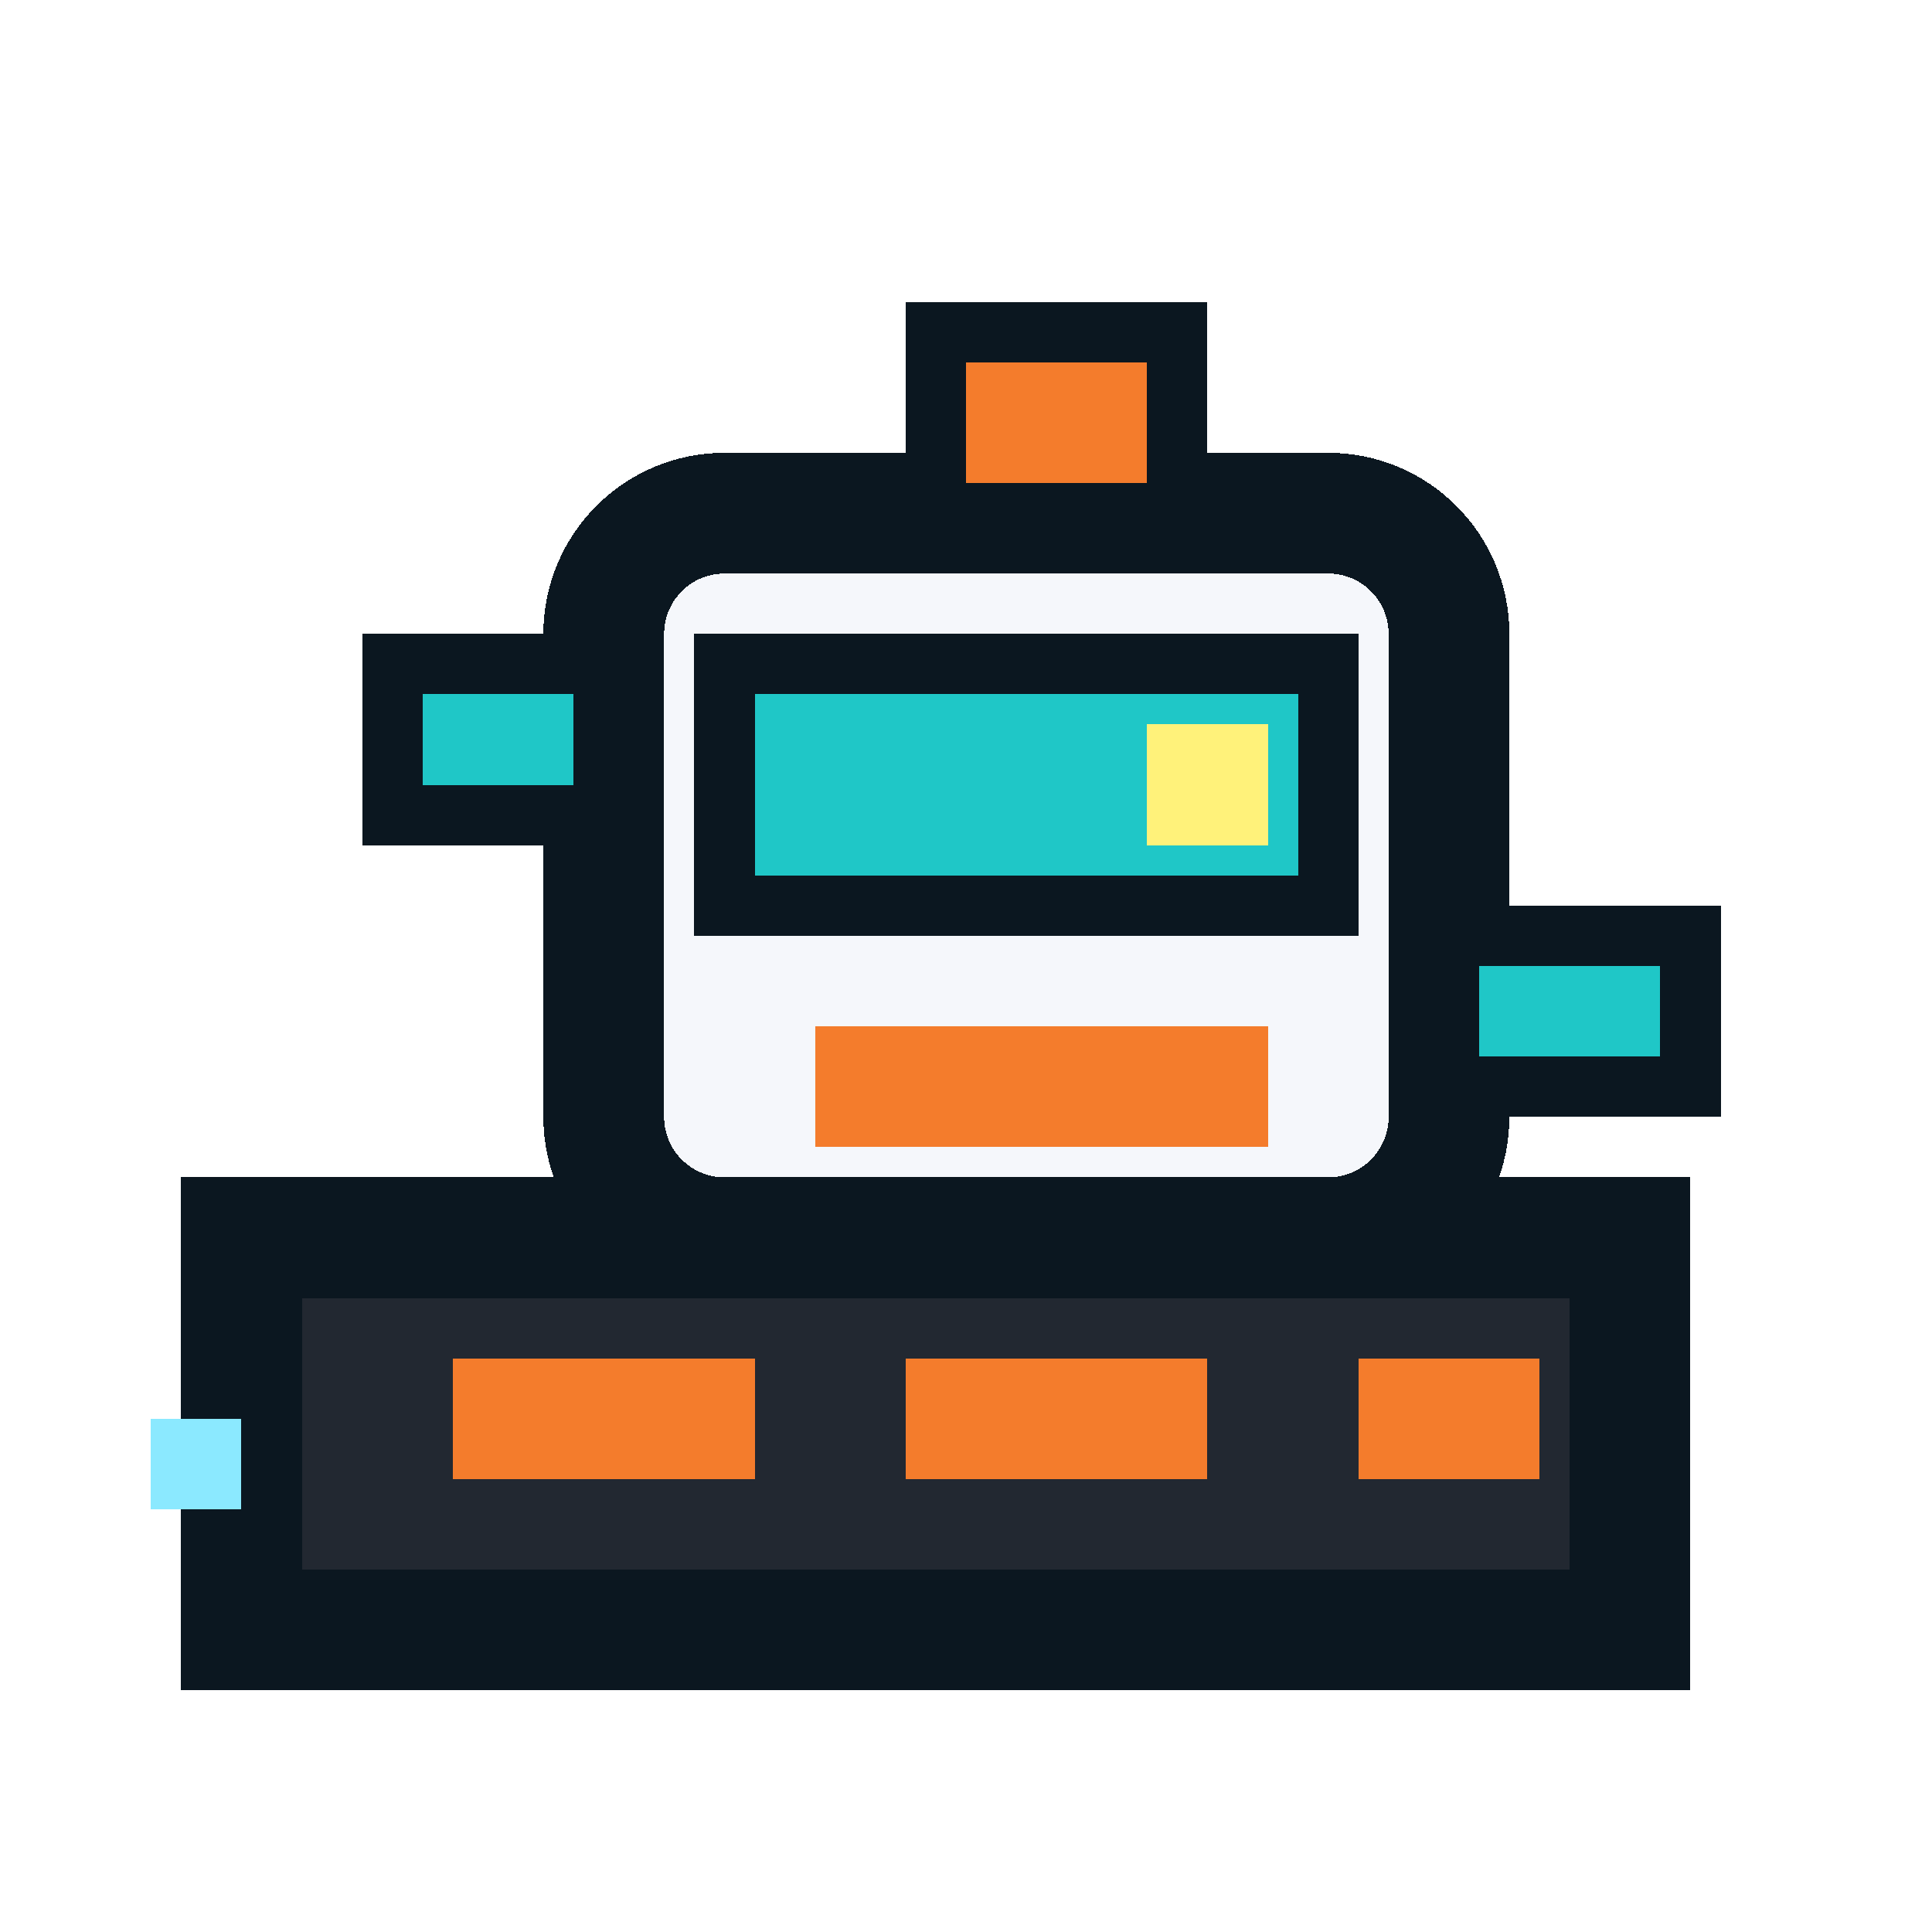
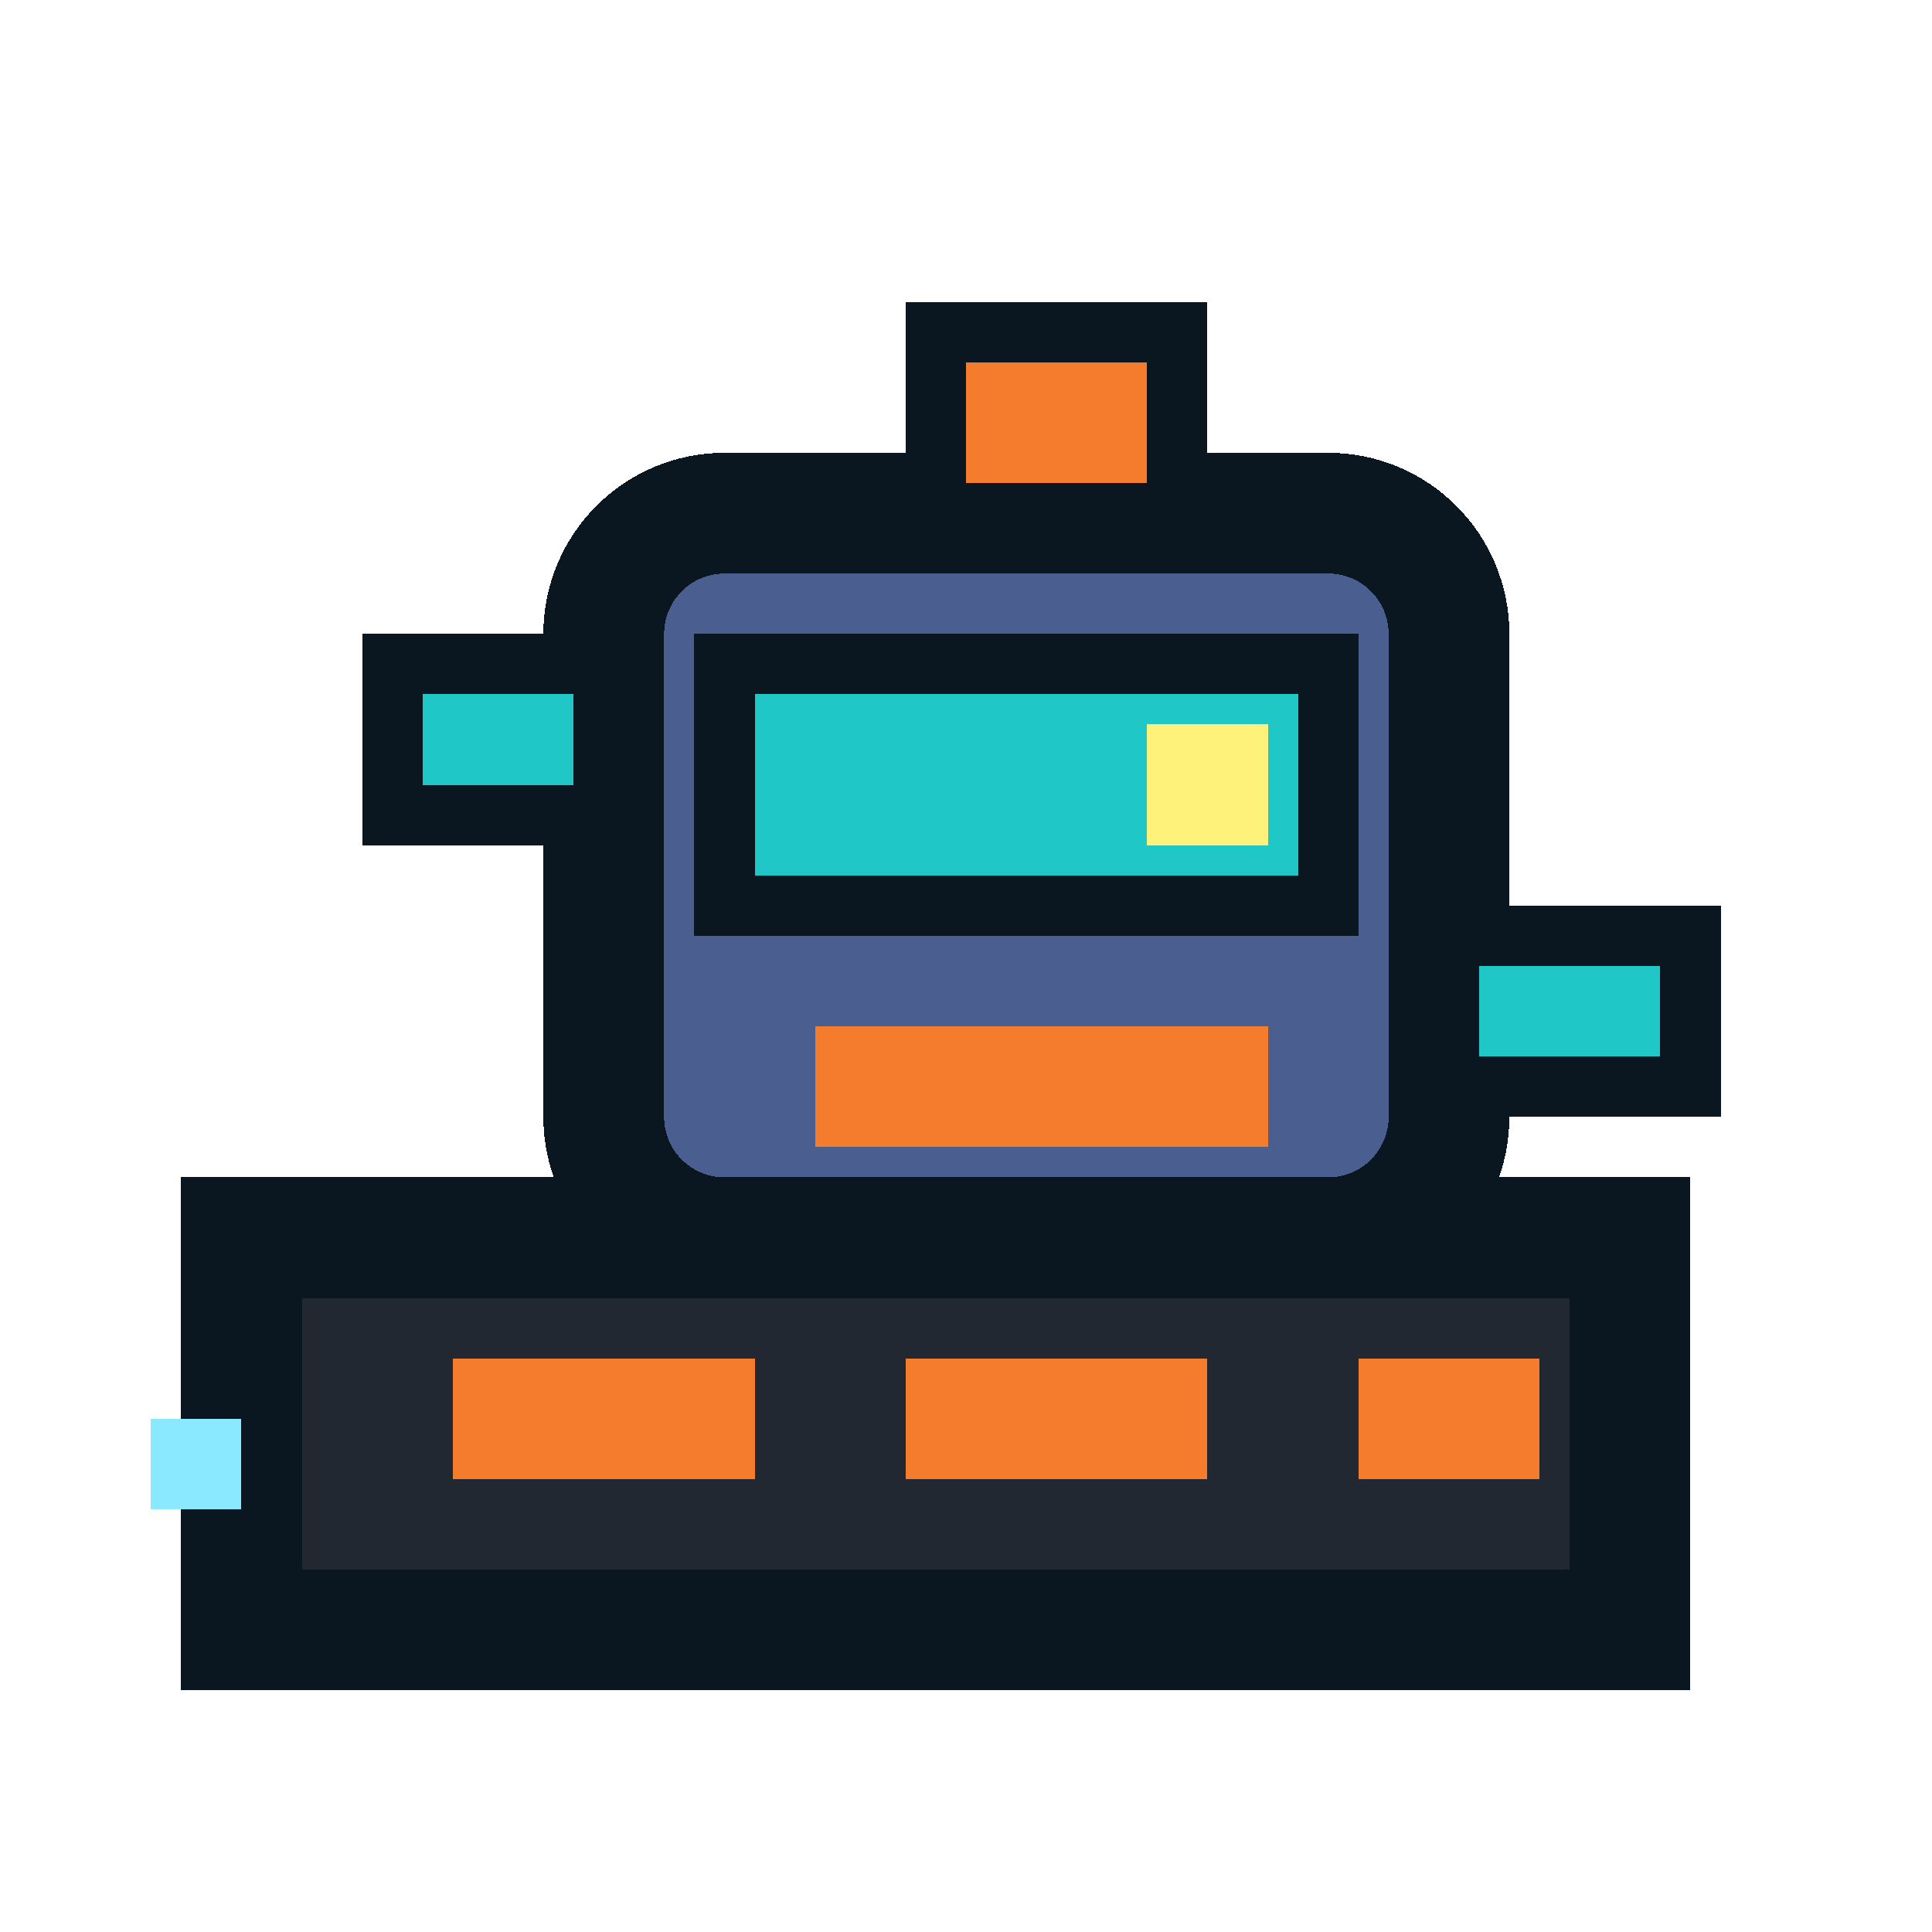
<svg xmlns="http://www.w3.org/2000/svg" width="64" height="64" viewBox="0 0 64 64" shape-rendering="crispEdges">
  <rect x="10" y="43" width="42" height="9" fill="#222831" />
  <rect x="8" y="41" width="46" height="13" fill="none" stroke="#0b1720" stroke-width="4" />
  <rect x="15" y="45" width="10" height="4" fill="#f47c2c" />
  <rect x="30" y="45" width="10" height="4" fill="#f47c2c" />
  <rect x="45" y="45" width="6" height="4" fill="#f47c2c" />
-   <rect x="20" y="17" width="28" height="24" rx="4" fill="#f5f7fb" stroke="#0b1720" stroke-width="4" />
+   <rect x="20" y="17" width="28" height="24" rx="4" fill="#4a5f8f" stroke="#0b1720" stroke-width="4" />
  <rect x="24" y="22" width="20" height="8" fill="#1fc7c7" stroke="#0b1720" stroke-width="2" />
  <rect x="38" y="24" width="4" height="4" fill="#fff27a" />
  <rect x="27" y="34" width="15" height="4" fill="#f47c2c" />
  <rect x="13" y="22" width="7" height="5" fill="#1fc7c7" stroke="#0b1720" stroke-width="2" />
  <rect x="48" y="31" width="8" height="5" fill="#1fc7c7" stroke="#0b1720" stroke-width="2" />
  <rect x="31" y="11" width="8" height="6" fill="#f47c2c" stroke="#0b1720" stroke-width="2" />
  <rect x="5" y="47" width="3" height="3" fill="#8be9ff" />
</svg>
